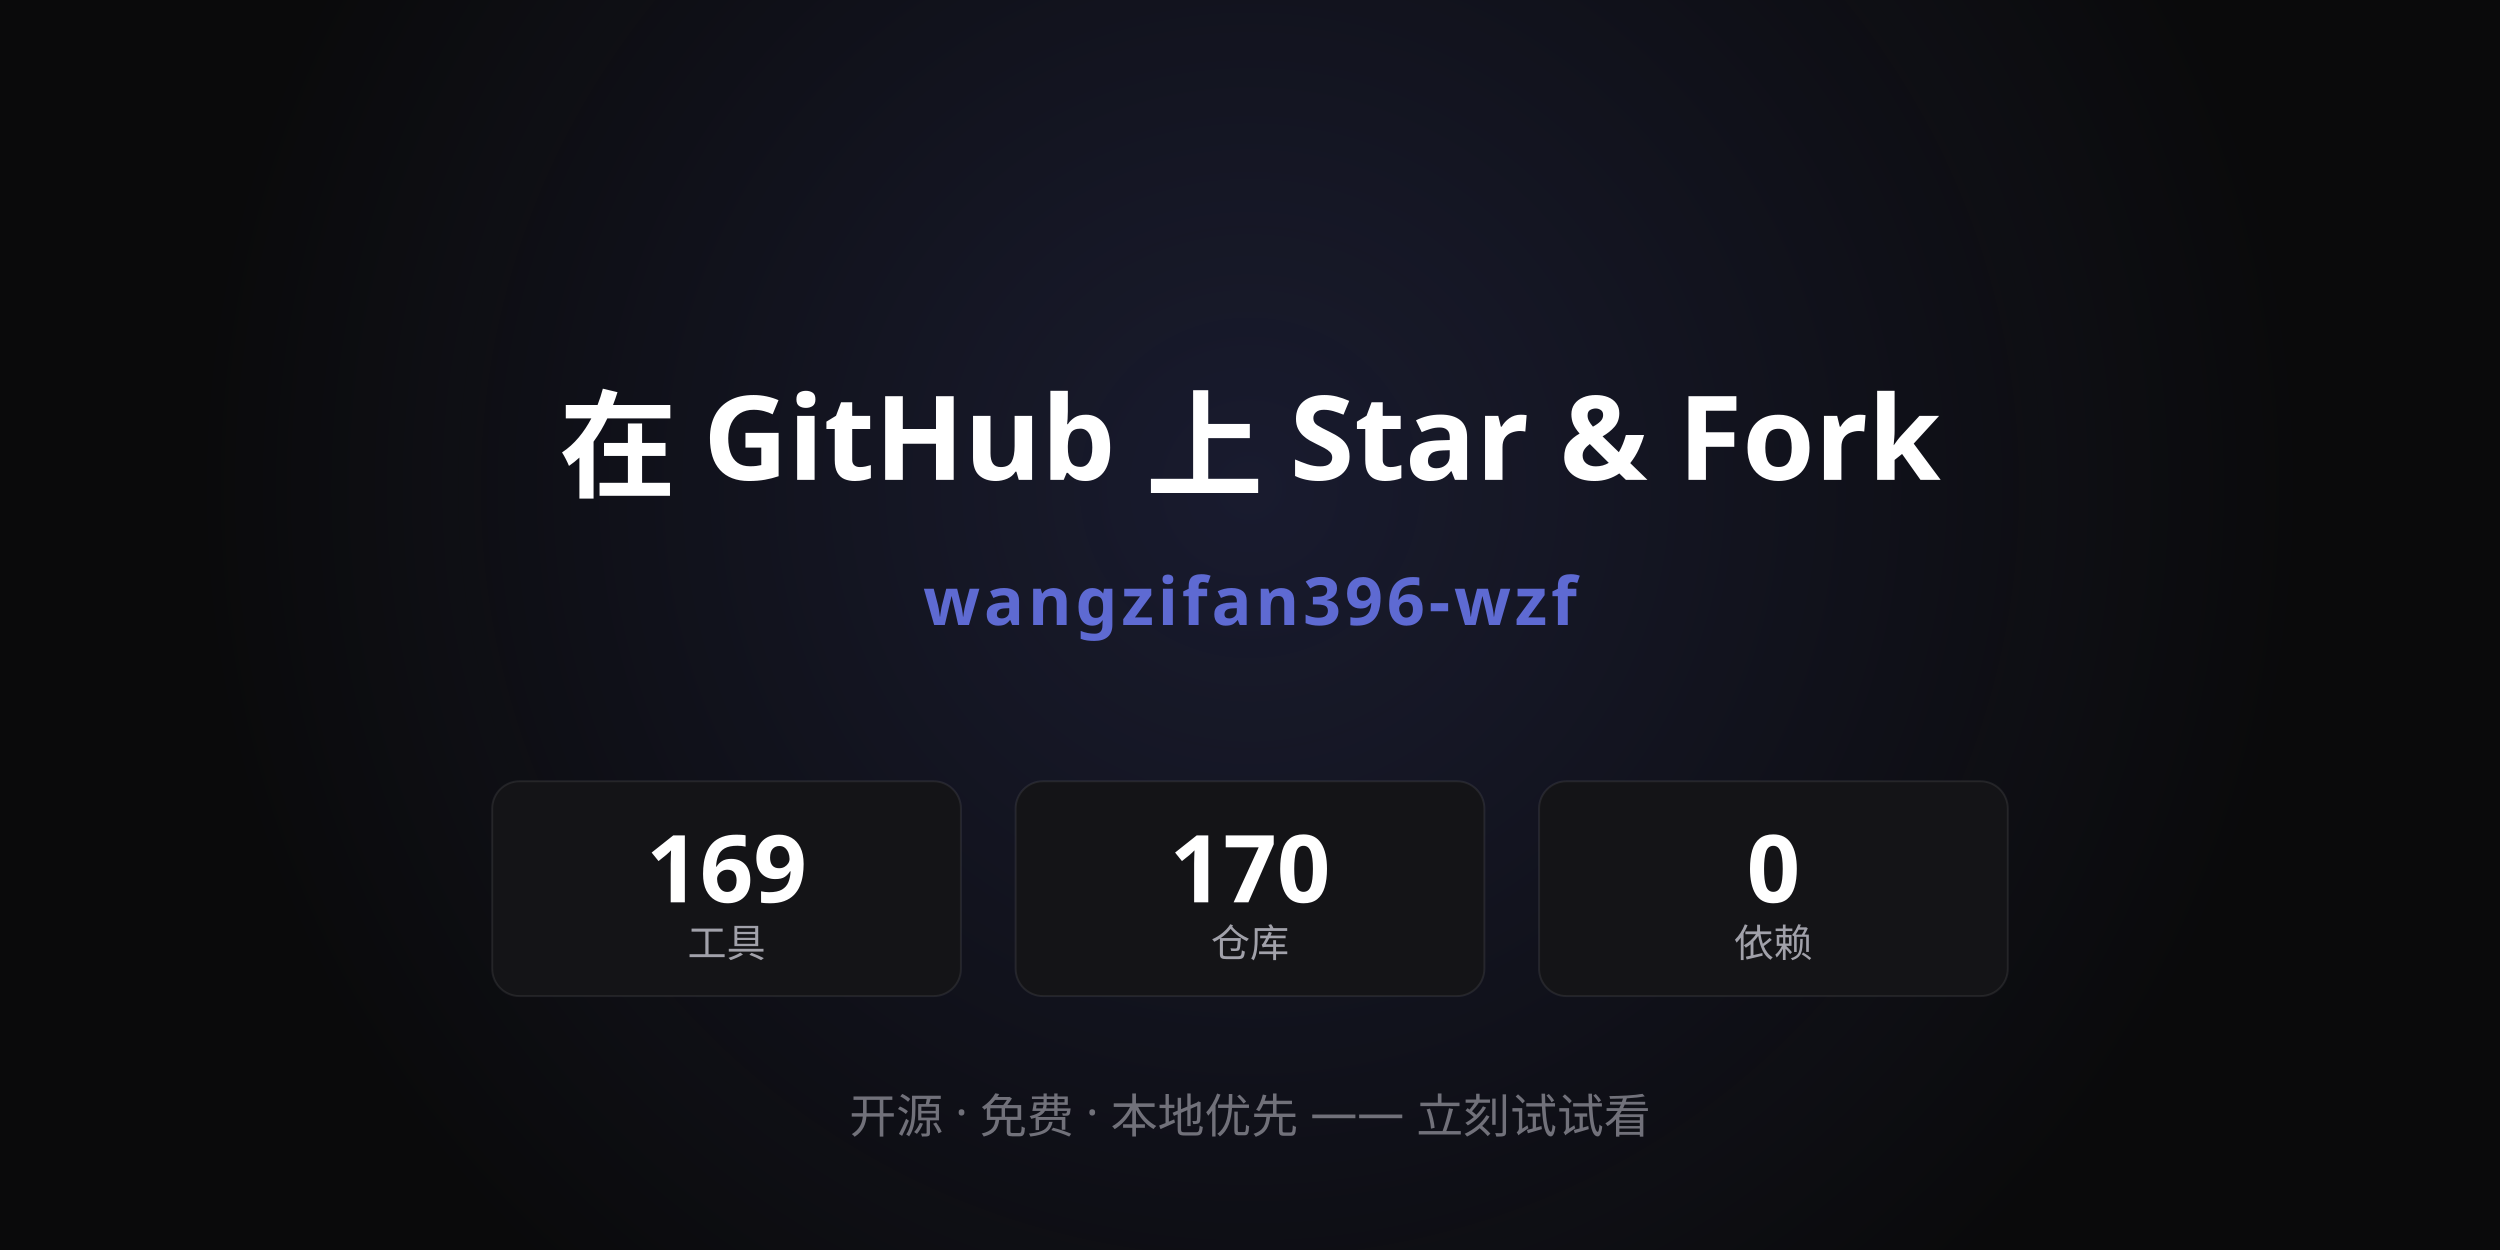
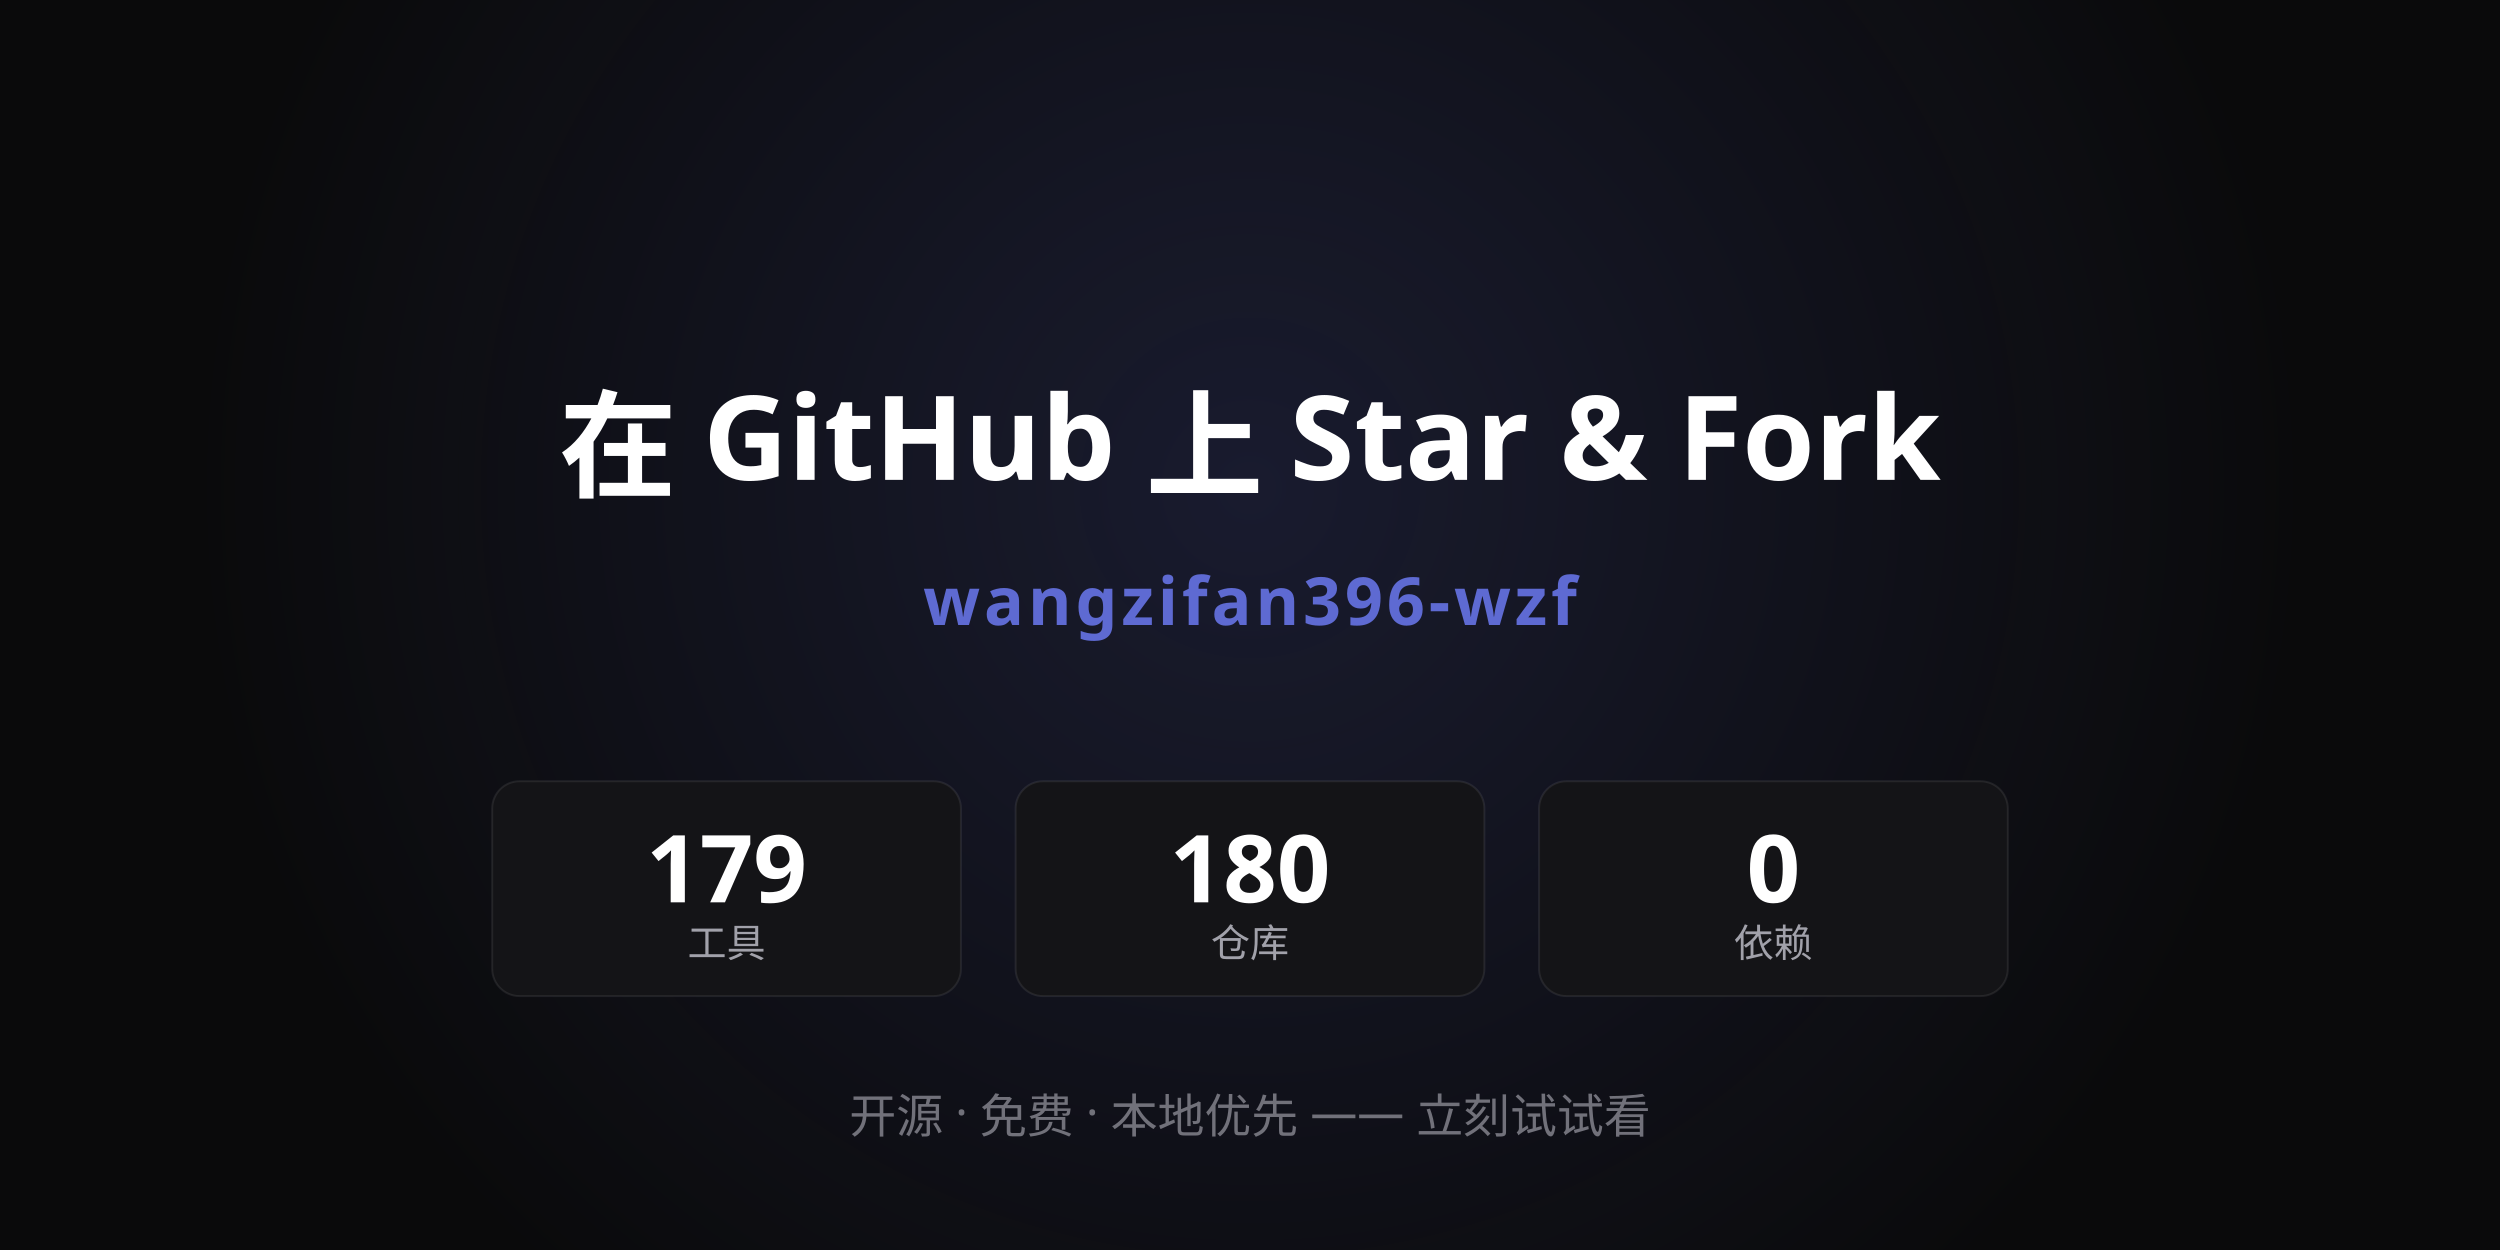
<svg xmlns="http://www.w3.org/2000/svg" viewBox="0 0 1280 640" width="1280" height="640" font-family="'PingFang SC','Microsoft YaHei','Noto Sans SC','Segoe UI',sans-serif">
  <rect x="0" y="0" width="1280" height="640" fill="#0A0A0B" />
  <defs>
-     <radialGradient id="g2443" cx="50%" cy="50%" r="50%">
+     <radialGradient id="g46871" cx="50%" cy="50%" r="50%">
      <stop offset="0%" stop-color="#5E6AD2" stop-opacity="0.18" />
      <stop offset="100%" stop-color="#5E6AD2" stop-opacity="0" />
    </radialGradient>
-     <ellipse cx="220" cy="150" rx="520" ry="520" fill="url(#g2443)" />
-     <radialGradient id="g5427" cx="50%" cy="50%" r="50%">
+     <ellipse cx="220" cy="150" rx="520" ry="520" fill="url(#g46871)" />
+     <radialGradient id="g10396" cx="50%" cy="50%" r="50%">
      <stop offset="0%" stop-color="#A78BFA" stop-opacity="0.12" />
      <stop offset="100%" stop-color="#A78BFA" stop-opacity="0" />
    </radialGradient>
-     <ellipse cx="1080" cy="560" rx="460" ry="460" fill="url(#g5427)" />
+     <ellipse cx="1080" cy="560" rx="460" ry="460" fill="url(#g10396)" />
  </defs>
-   <radialGradient id="g91730" cx="50%" cy="50%" r="50%">
+   <radialGradient id="g84219" cx="50%" cy="50%" r="50%">
    <stop offset="0%" stop-color="#5E6AD2" stop-opacity="0.18" />
    <stop offset="100%" stop-color="#5E6AD2" stop-opacity="0" />
  </radialGradient>
-   <ellipse cx="640" cy="250" rx="540" ry="540" fill="url(#g91730)" />
+   <ellipse cx="640" cy="250" rx="540" ry="540" fill="url(#g84219)" />
  <text x="640.0" y="250" font-family="'PingFang SC','Microsoft YaHei','Noto Sans SC','Segoe UI',sans-serif" font-size="60" font-weight="800" fill="#FFFFFF" text-anchor="middle">在 GitHub 上 Star &amp; Fork</text>
  <text x="640.0" y="320" font-family="'PingFang SC','Microsoft YaHei','Noto Sans SC','Segoe UI',sans-serif" font-size="34" font-weight="700" fill="#5E6AD2" text-anchor="middle" letter-spacing="2">wangzifan396-wzf</text>
  <rect x="252.0" y="400" width="240" height="110" rx="14" fill="#141417" stroke="#FFFFFF" stroke-opacity="0.08" />
-   <text x="372.0" y="462" font-family="'PingFang SC','Microsoft YaHei','Noto Sans SC','Segoe UI',sans-serif" font-size="48" font-weight="800" fill="#FFFFFF" text-anchor="middle">169</text>
+   <text x="372.0" y="462" font-family="'PingFang SC','Microsoft YaHei','Noto Sans SC','Segoe UI',sans-serif" font-size="48" font-weight="800" fill="#FFFFFF" text-anchor="middle">179</text>
  <text x="372.0" y="490" font-family="'PingFang SC','Microsoft YaHei','Noto Sans SC','Segoe UI',sans-serif" font-size="20" font-weight="500" fill="#A1A1AA" text-anchor="middle">工具</text>
  <rect x="520.0" y="400" width="240" height="110" rx="14" fill="#141417" stroke="#FFFFFF" stroke-opacity="0.08" />
-   <text x="640.0" y="462" font-family="'PingFang SC','Microsoft YaHei','Noto Sans SC','Segoe UI',sans-serif" font-size="48" font-weight="800" fill="#FFFFFF" text-anchor="middle">170</text>
+   <text x="640.0" y="462" font-family="'PingFang SC','Microsoft YaHei','Noto Sans SC','Segoe UI',sans-serif" font-size="48" font-weight="800" fill="#FFFFFF" text-anchor="middle">180</text>
  <text x="640.0" y="490" font-family="'PingFang SC','Microsoft YaHei','Noto Sans SC','Segoe UI',sans-serif" font-size="20" font-weight="500" fill="#A1A1AA" text-anchor="middle">仓库</text>
  <rect x="788.0" y="400" width="240" height="110" rx="14" fill="#141417" stroke="#FFFFFF" stroke-opacity="0.08" />
  <text x="908.0" y="462" font-family="'PingFang SC','Microsoft YaHei','Noto Sans SC','Segoe UI',sans-serif" font-size="48" font-weight="800" fill="#FFFFFF" text-anchor="middle">0</text>
  <text x="908.0" y="490" font-family="'PingFang SC','Microsoft YaHei','Noto Sans SC','Segoe UI',sans-serif" font-size="20" font-weight="500" fill="#A1A1AA" text-anchor="middle">依赖</text>
  <text x="640.0" y="580" font-family="'PingFang SC','Microsoft YaHei','Noto Sans SC','Segoe UI',sans-serif" font-size="24" font-weight="500" fill="#71717A" text-anchor="middle">开源 · 免费 · 本地优先 —— 立刻试试看</text>
</svg>
